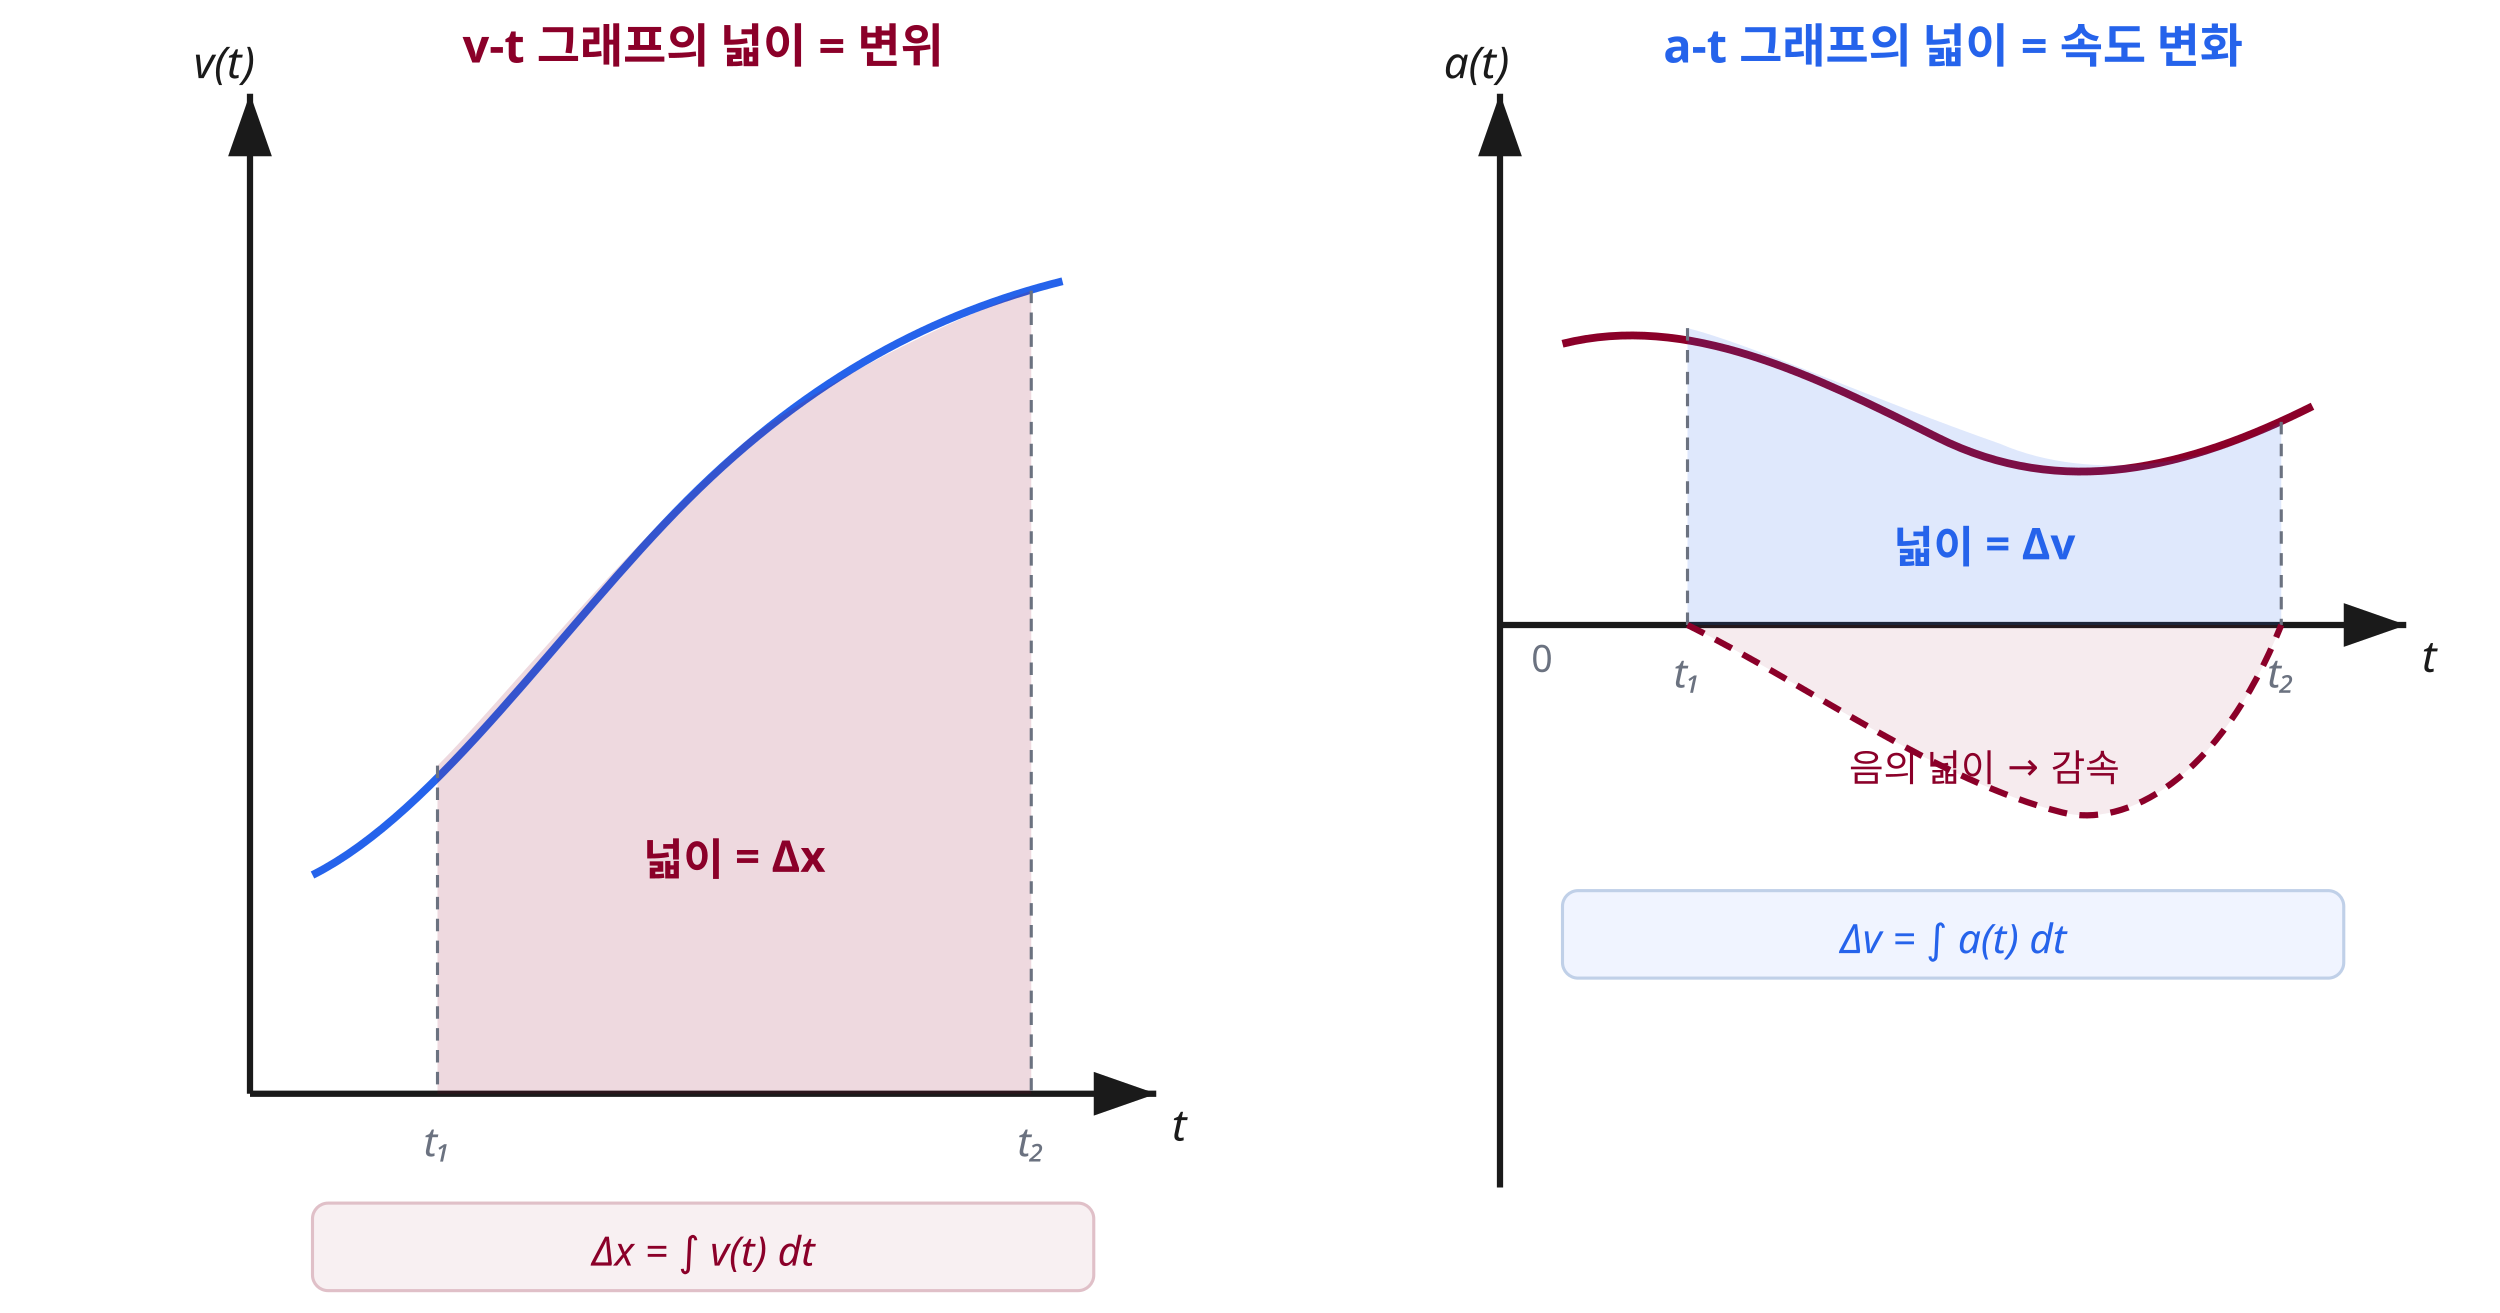
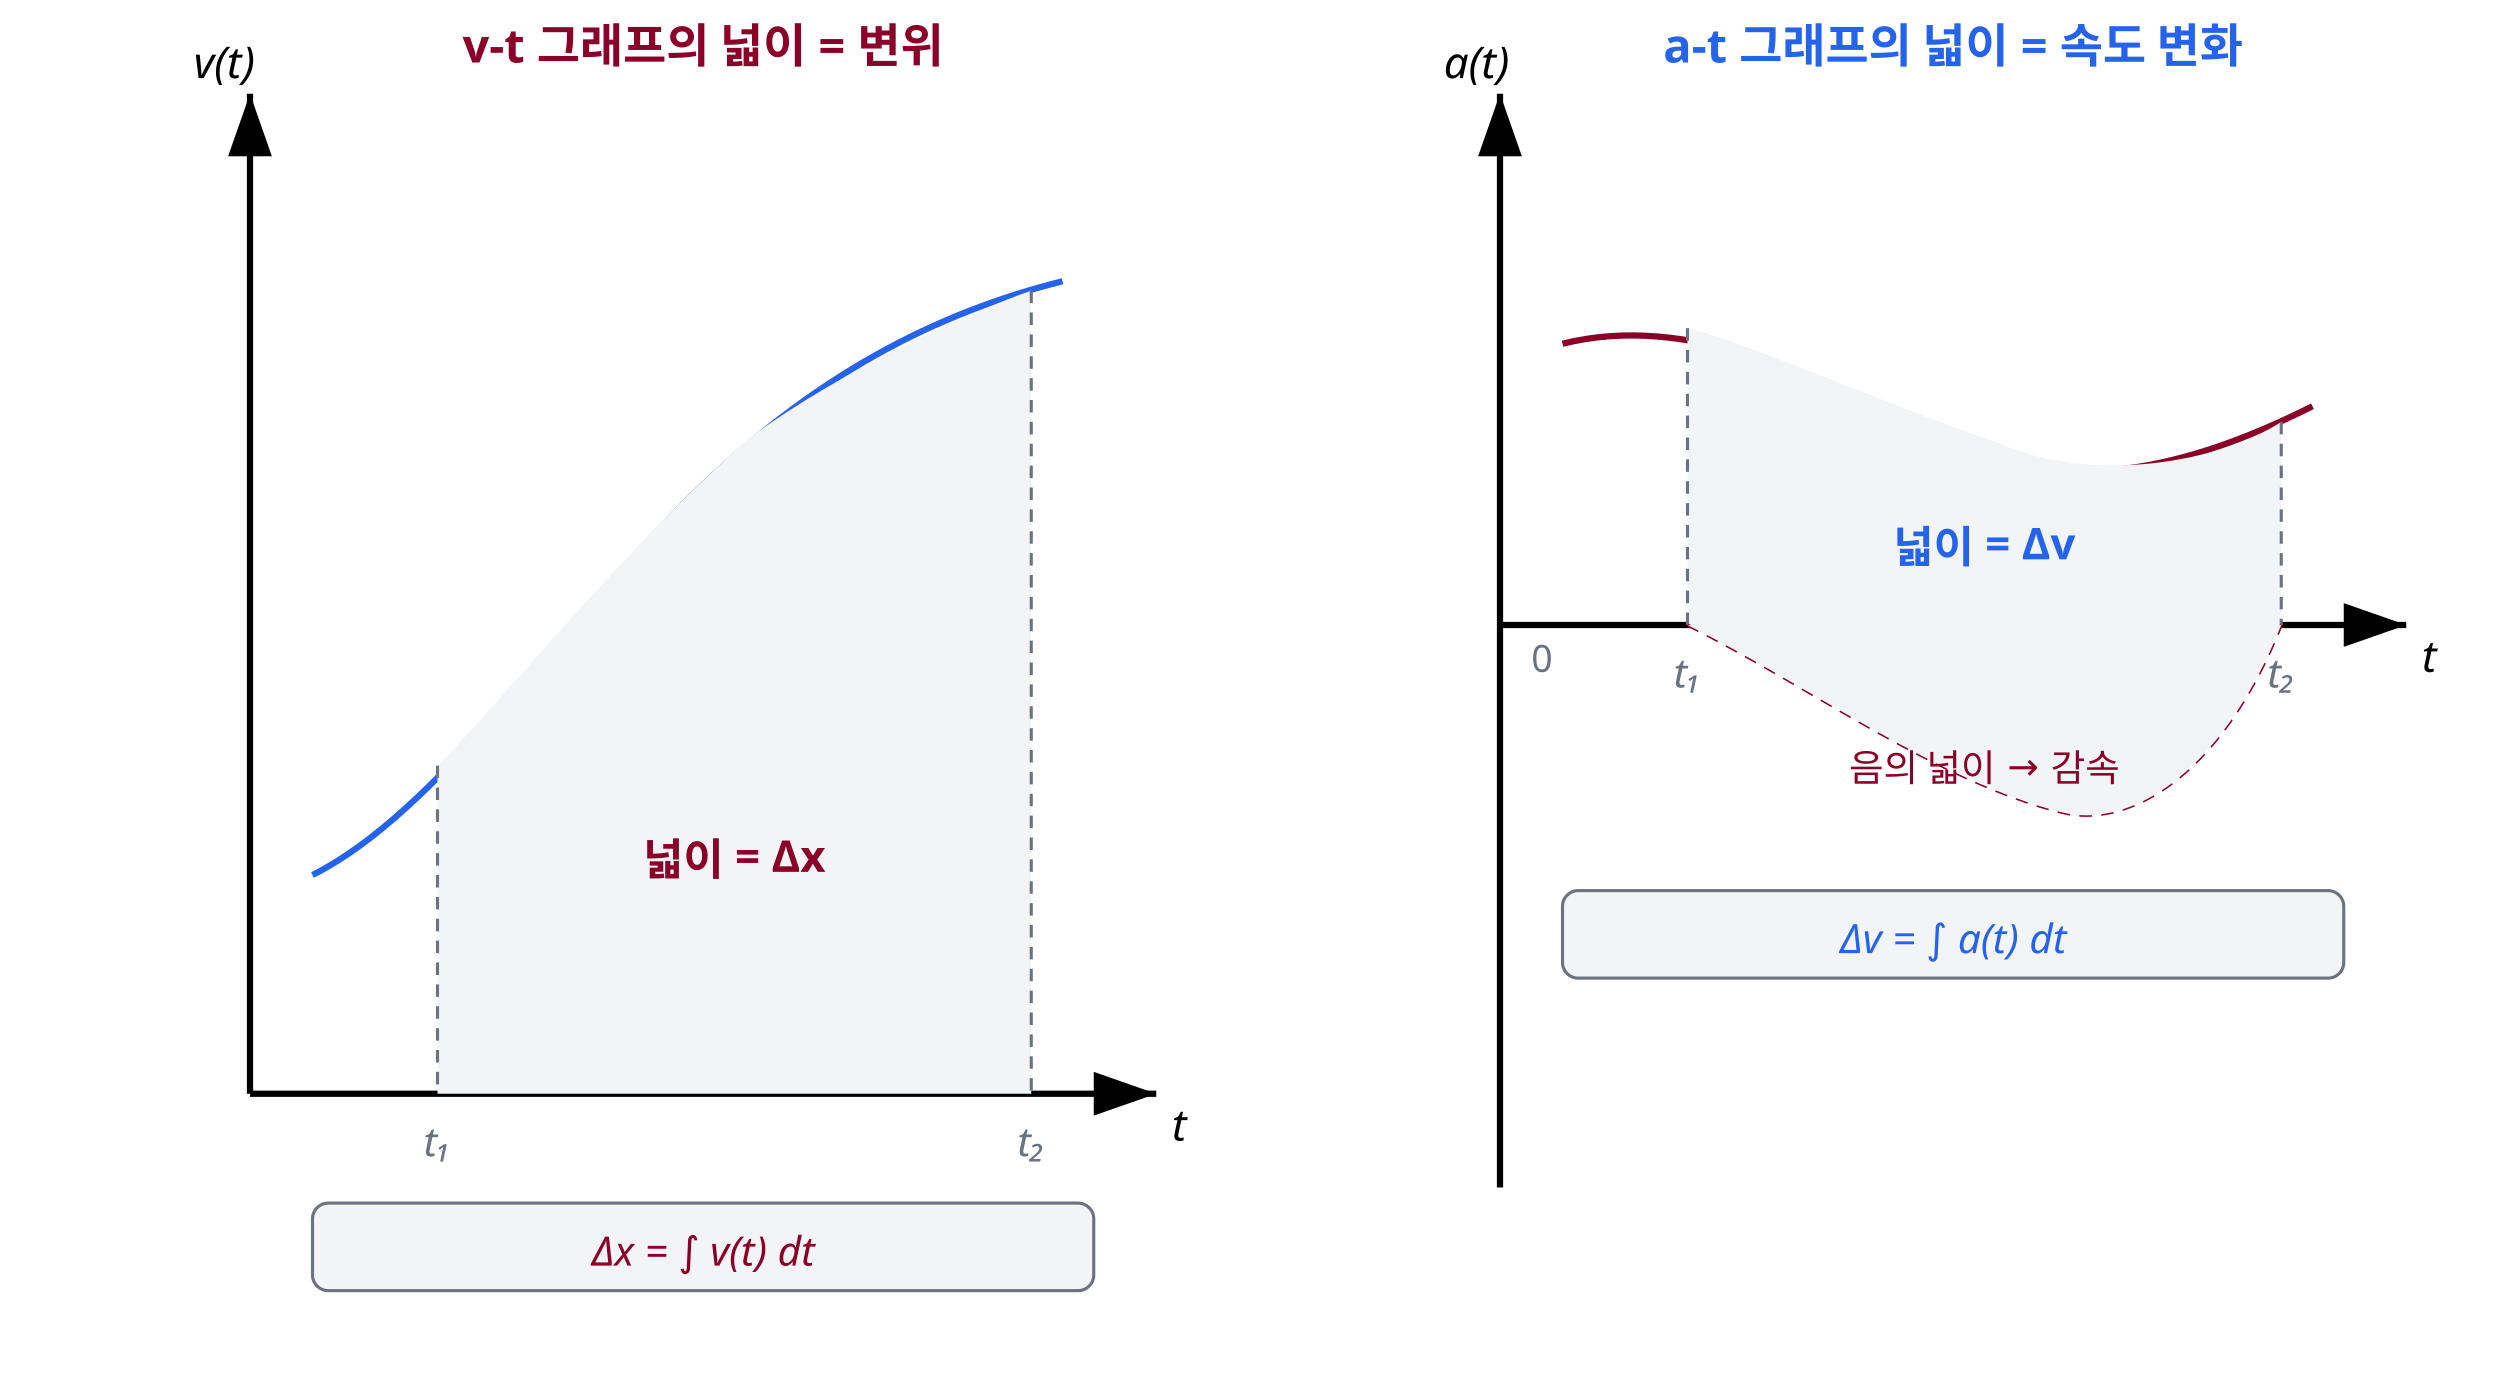
- <svg xmlns="http://www.w3.org/2000/svg" viewBox="0 0 800 420" font-family="sans-serif">
+ <svg xmlns="http://www.w3.org/2000/svg" viewBox="0 0 800 440" font-family="sans-serif">
  <defs>
    <marker id="axA4" markerWidth="10" markerHeight="7" refX="10" refY="3.5" orient="auto">
-       <polygon points="0 0, 10 3.5, 0 7" fill="#1a1a1a" />
+       <polygon points="0 0, 10 3.5, 0 7" fill="#000000" />
    </marker>
  </defs>
  <g transform="translate(0,0)">
-     <line x1="80" y1="350" x2="370" y2="350" stroke="#1a1a1a" stroke-width="2" marker-end="url(#axA4)" />
-     <line x1="80" y1="350" x2="80" y2="30" stroke="#1a1a1a" stroke-width="2" marker-end="url(#axA4)" />
-     <text x="375" y="365" font-size="14" fill="#1a1a1a" font-style="italic">t</text>
-     <text x="62" y="25" font-size="14" fill="#1a1a1a" font-style="italic">v(t)</text>
+     <line x1="80" y1="350" x2="370" y2="350" stroke="#000000" stroke-width="2" marker-end="url(#axA4)" />
+     <line x1="80" y1="350" x2="80" y2="30" stroke="#000000" stroke-width="2" marker-end="url(#axA4)" />
+     <text x="375" y="365" font-size="14" fill="#000000" font-style="italic">t</text>
+     <text x="62" y="25" font-size="14" fill="#000000" font-style="italic">v(t)</text>
    <text x="225" y="20" font-size="15" fill="#8B0029" text-anchor="middle" font-weight="bold">v-t 그래프의 넓이 = 변위</text>
-     <path d="M 100,280 C 140,260 180,200 220,160 C 260,120 300,100 340,90" fill="none" stroke="#2563EB" stroke-width="2.5" />
-     <path d="M 140,245 C 160,225 200,175 240,140 C 270,118 310,100 330,93 L 330,350 L 140,350 Z" fill="#8B0029" opacity="0.15" />
+     <path d="M 100,280 C 140,260 180,200 220,160 C 260,120 300,100 340,90" fill="none" stroke="#2563EB" stroke-width="2" />
+     <path d="M 140,245 C 160,225 200,175 240,140 C 270,118 310,100 330,93 L 330,350 L 140,350 Z" fill="#F3F4F6" />
    <line x1="140" y1="245" x2="140" y2="350" stroke="#6B7280" stroke-width="1" stroke-dasharray="4 3" />
    <line x1="330" y1="93" x2="330" y2="350" stroke="#6B7280" stroke-width="1" stroke-dasharray="4 3" />
    <text x="140" y="370" font-size="13" fill="#6B7280" text-anchor="middle" font-style="italic">t₁</text>
    <text x="330" y="370" font-size="13" fill="#6B7280" text-anchor="middle" font-style="italic">t₂</text>
    <text x="235" y="280" font-size="14" fill="#8B0029" text-anchor="middle" font-weight="bold">넓이 = Δx</text>
-     <rect x="100" y="385" width="250" height="28" rx="5" fill="#f8f0f2" stroke="#e0c0c8" stroke-width="1" />
+     <rect x="100" y="385" width="250" height="28" rx="5" fill="#F3F4F6" stroke="#6B7280" stroke-width="1" />
    <text x="225" y="405" font-size="13" fill="#8B0029" text-anchor="middle" font-style="italic">Δx = ∫ v(t) dt</text>
  </g>
  <g transform="translate(400,0)">
-     <line x1="80" y1="200" x2="370" y2="200" stroke="#1a1a1a" stroke-width="2" marker-end="url(#axA4)" />
-     <line x1="80" y1="380" x2="80" y2="30" stroke="#1a1a1a" stroke-width="2" marker-end="url(#axA4)" />
-     <text x="375" y="215" font-size="14" fill="#1a1a1a" font-style="italic">t</text>
-     <text x="62" y="25" font-size="14" fill="#1a1a1a" font-style="italic">a(t)</text>
+     <line x1="80" y1="200" x2="370" y2="200" stroke="#000000" stroke-width="2" marker-end="url(#axA4)" />
+     <line x1="80" y1="380" x2="80" y2="30" stroke="#000000" stroke-width="2" marker-end="url(#axA4)" />
+     <text x="375" y="215" font-size="14" fill="#000000" font-style="italic">t</text>
+     <text x="62" y="25" font-size="14" fill="#000000" font-style="italic">a(t)</text>
    <text x="225" y="20" font-size="15" fill="#2563EB" text-anchor="middle" font-weight="bold">a-t 그래프의 넓이 = 속도 변화</text>
-     <path d="M 100,110 C 140,100 180,120 220,140 C 260,160 300,150 340,130" fill="none" stroke="#8B0029" stroke-width="2.5" />
-     <path d="M 140,105 C 160,110 200,128 240,142 C 270,155 310,148 330,135 L 330,200 L 140,200 Z" fill="#2563EB" opacity="0.15" />
+     <path d="M 100,110 C 140,100 180,120 220,140 C 260,160 300,150 340,130" fill="none" stroke="#8B0029" stroke-width="2" />
+     <path d="M 140,105 C 160,110 200,128 240,142 C 270,155 310,148 330,135 L 330,200 L 140,200 Z" fill="#F3F4F6" />
    <line x1="140" y1="105" x2="140" y2="200" stroke="#6B7280" stroke-width="1" stroke-dasharray="4 3" />
    <line x1="330" y1="135" x2="330" y2="200" stroke="#6B7280" stroke-width="1" stroke-dasharray="4 3" />
    <text x="140" y="220" font-size="13" fill="#6B7280" text-anchor="middle" font-style="italic">t₁</text>
    <text x="330" y="220" font-size="13" fill="#6B7280" text-anchor="middle" font-style="italic">t₂</text>
    <text x="235" y="180" font-size="14" fill="#2563EB" text-anchor="middle" font-weight="bold">넓이 = Δv</text>
    <text x="90" y="215" font-size="12" fill="#6B7280">0</text>
-     <path d="M 140,200 C 180,220 220,250 260,260 C 280,265 310,250 330,200" fill="none" stroke="#8B0029" stroke-width="2" stroke-dasharray="6 4" />
-     <path d="M 140,200 C 180,220 220,250 260,260 C 280,265 310,250 330,200 Z" fill="#8B0029" opacity="0.08" />
+     <path d="M 140,200 C 180,220 220,250 260,260 C 280,265 310,250 330,200" fill="none" stroke="#8B0029" stroke-width="1" stroke-dasharray="4 3" />
+     <path d="M 140,200 C 180,220 220,250 260,260 C 280,265 310,250 330,200 Z" fill="#F3F4F6" />
    <text x="235" y="250" font-size="12" fill="#8B0029" text-anchor="middle">음의 넓이 → 감속</text>
-     <rect x="100" y="285" width="250" height="28" rx="5" fill="#f0f4ff" stroke="#c0d0e8" stroke-width="1" />
+     <rect x="100" y="285" width="250" height="28" rx="5" fill="#F3F4F6" stroke="#6B7280" stroke-width="1" />
    <text x="225" y="305" font-size="13" fill="#2563EB" text-anchor="middle" font-style="italic">Δv = ∫ a(t) dt</text>
  </g>
</svg>
